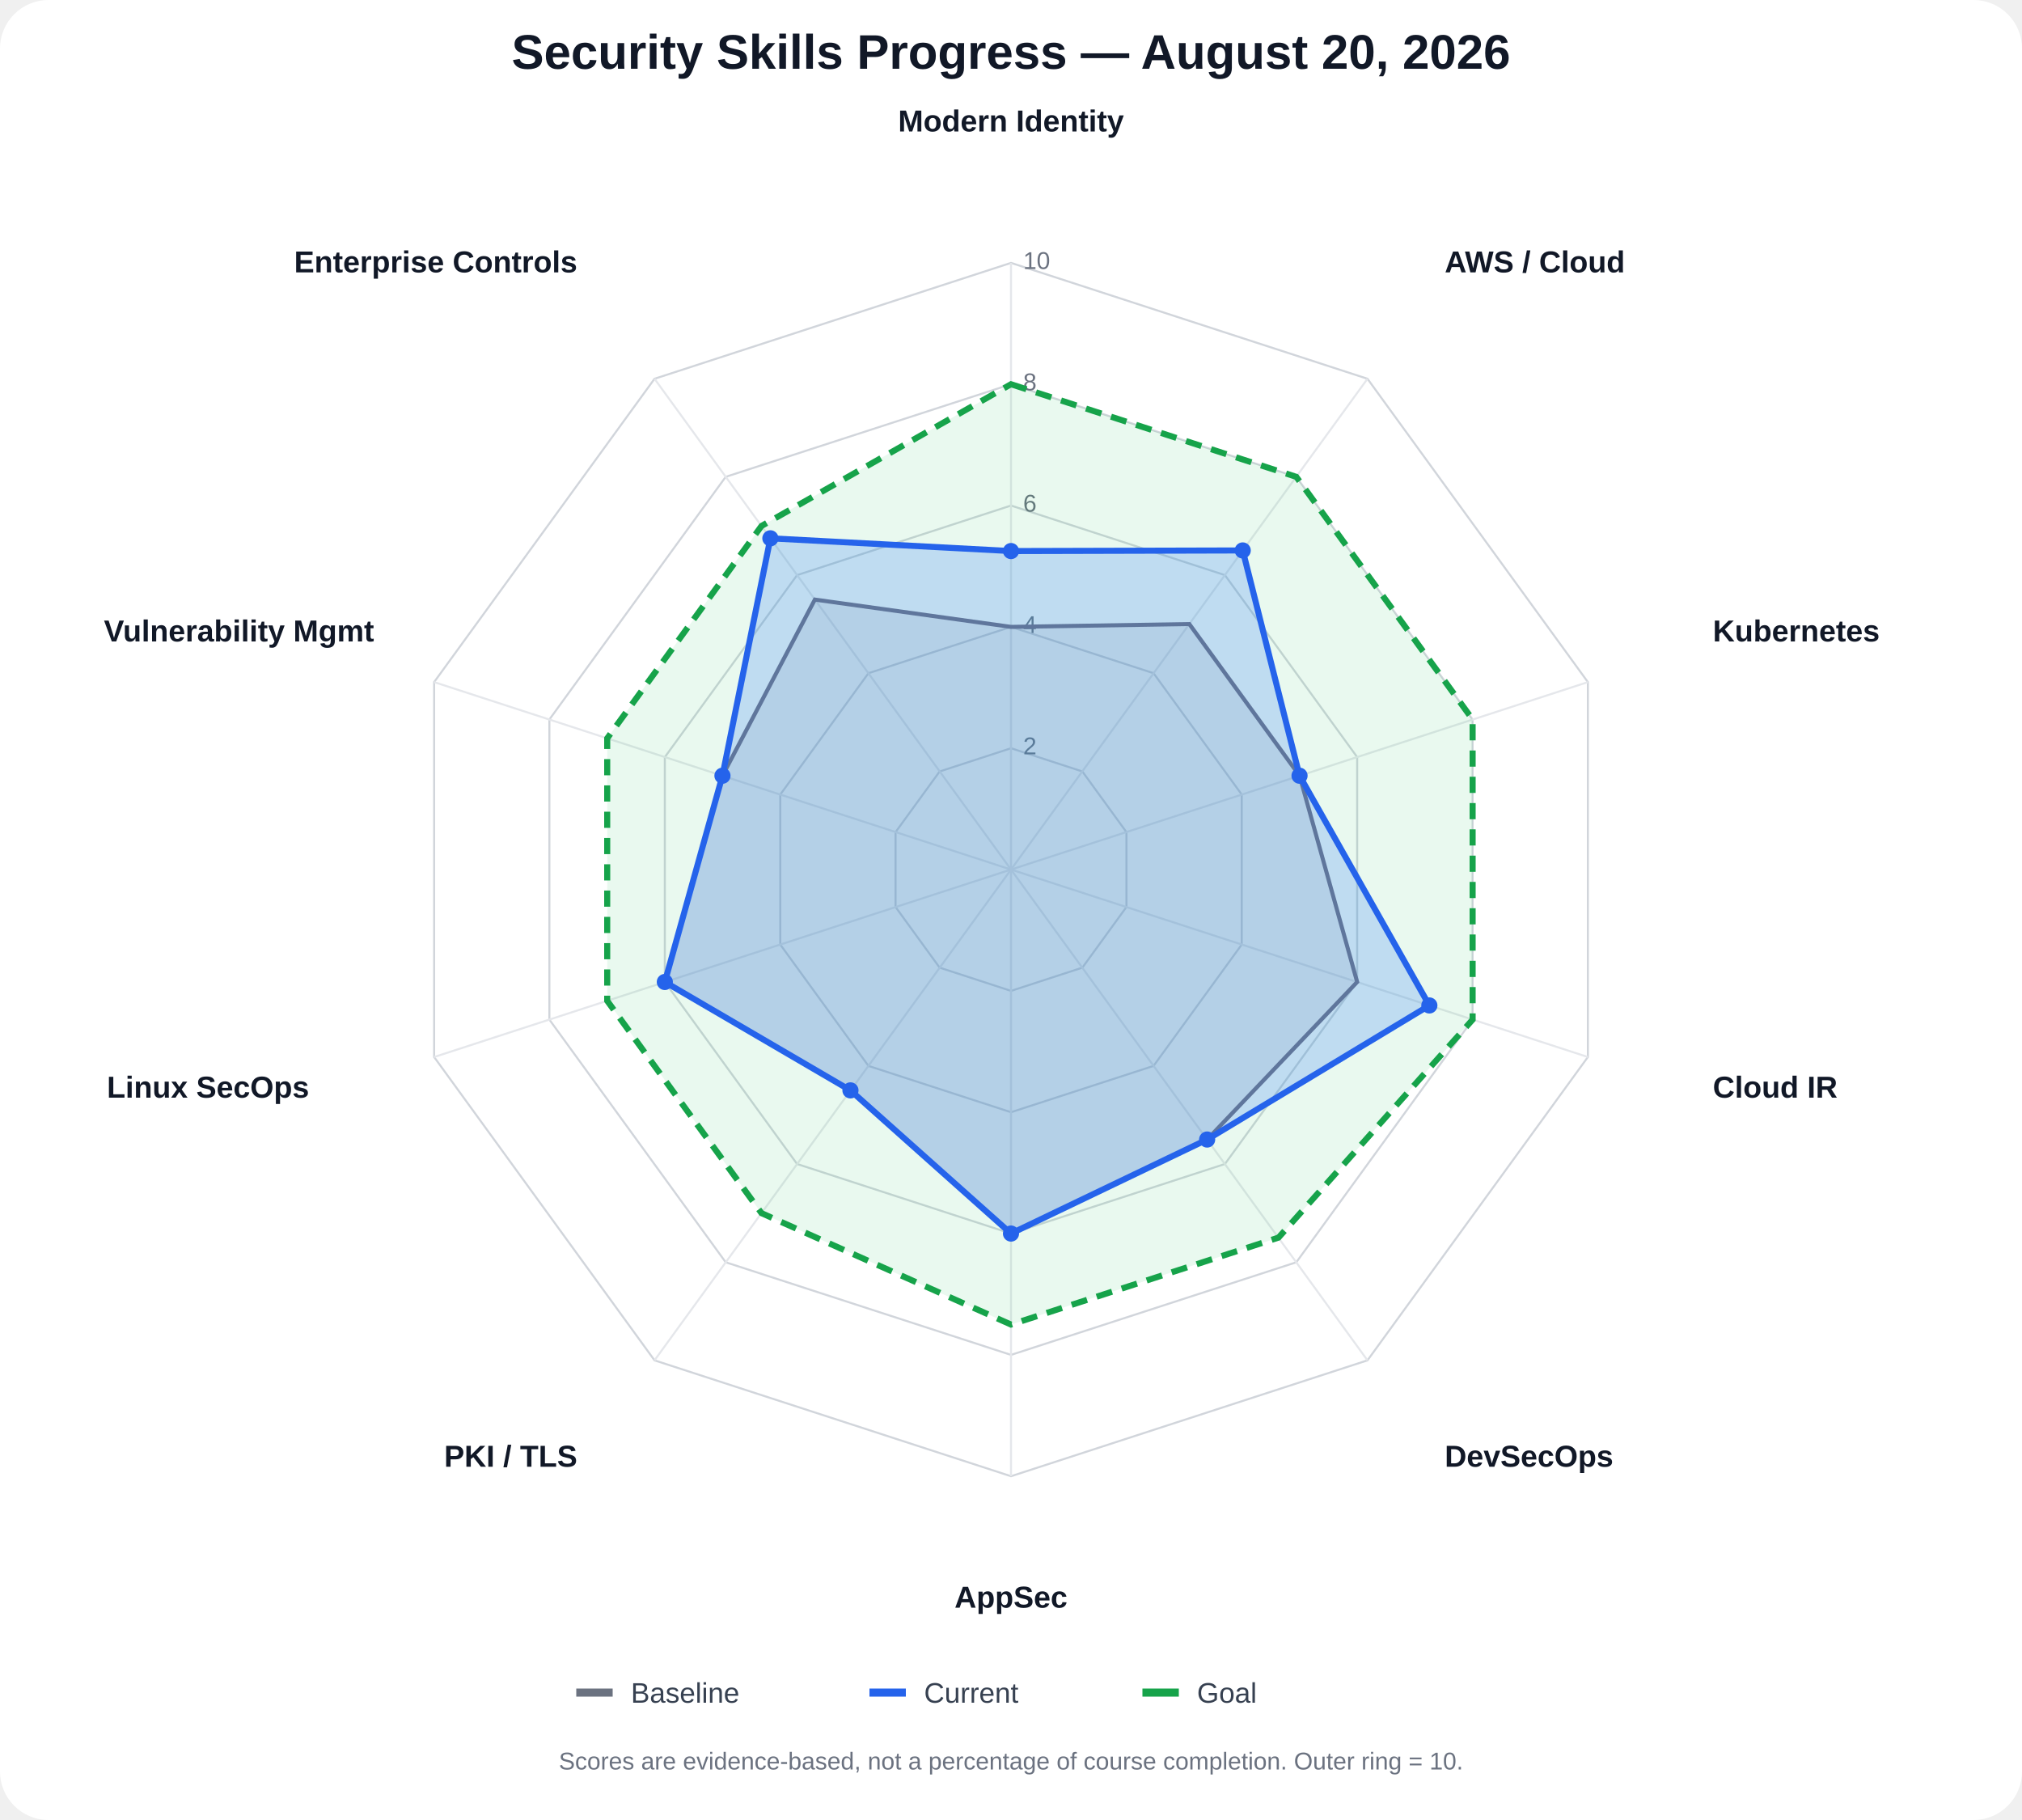
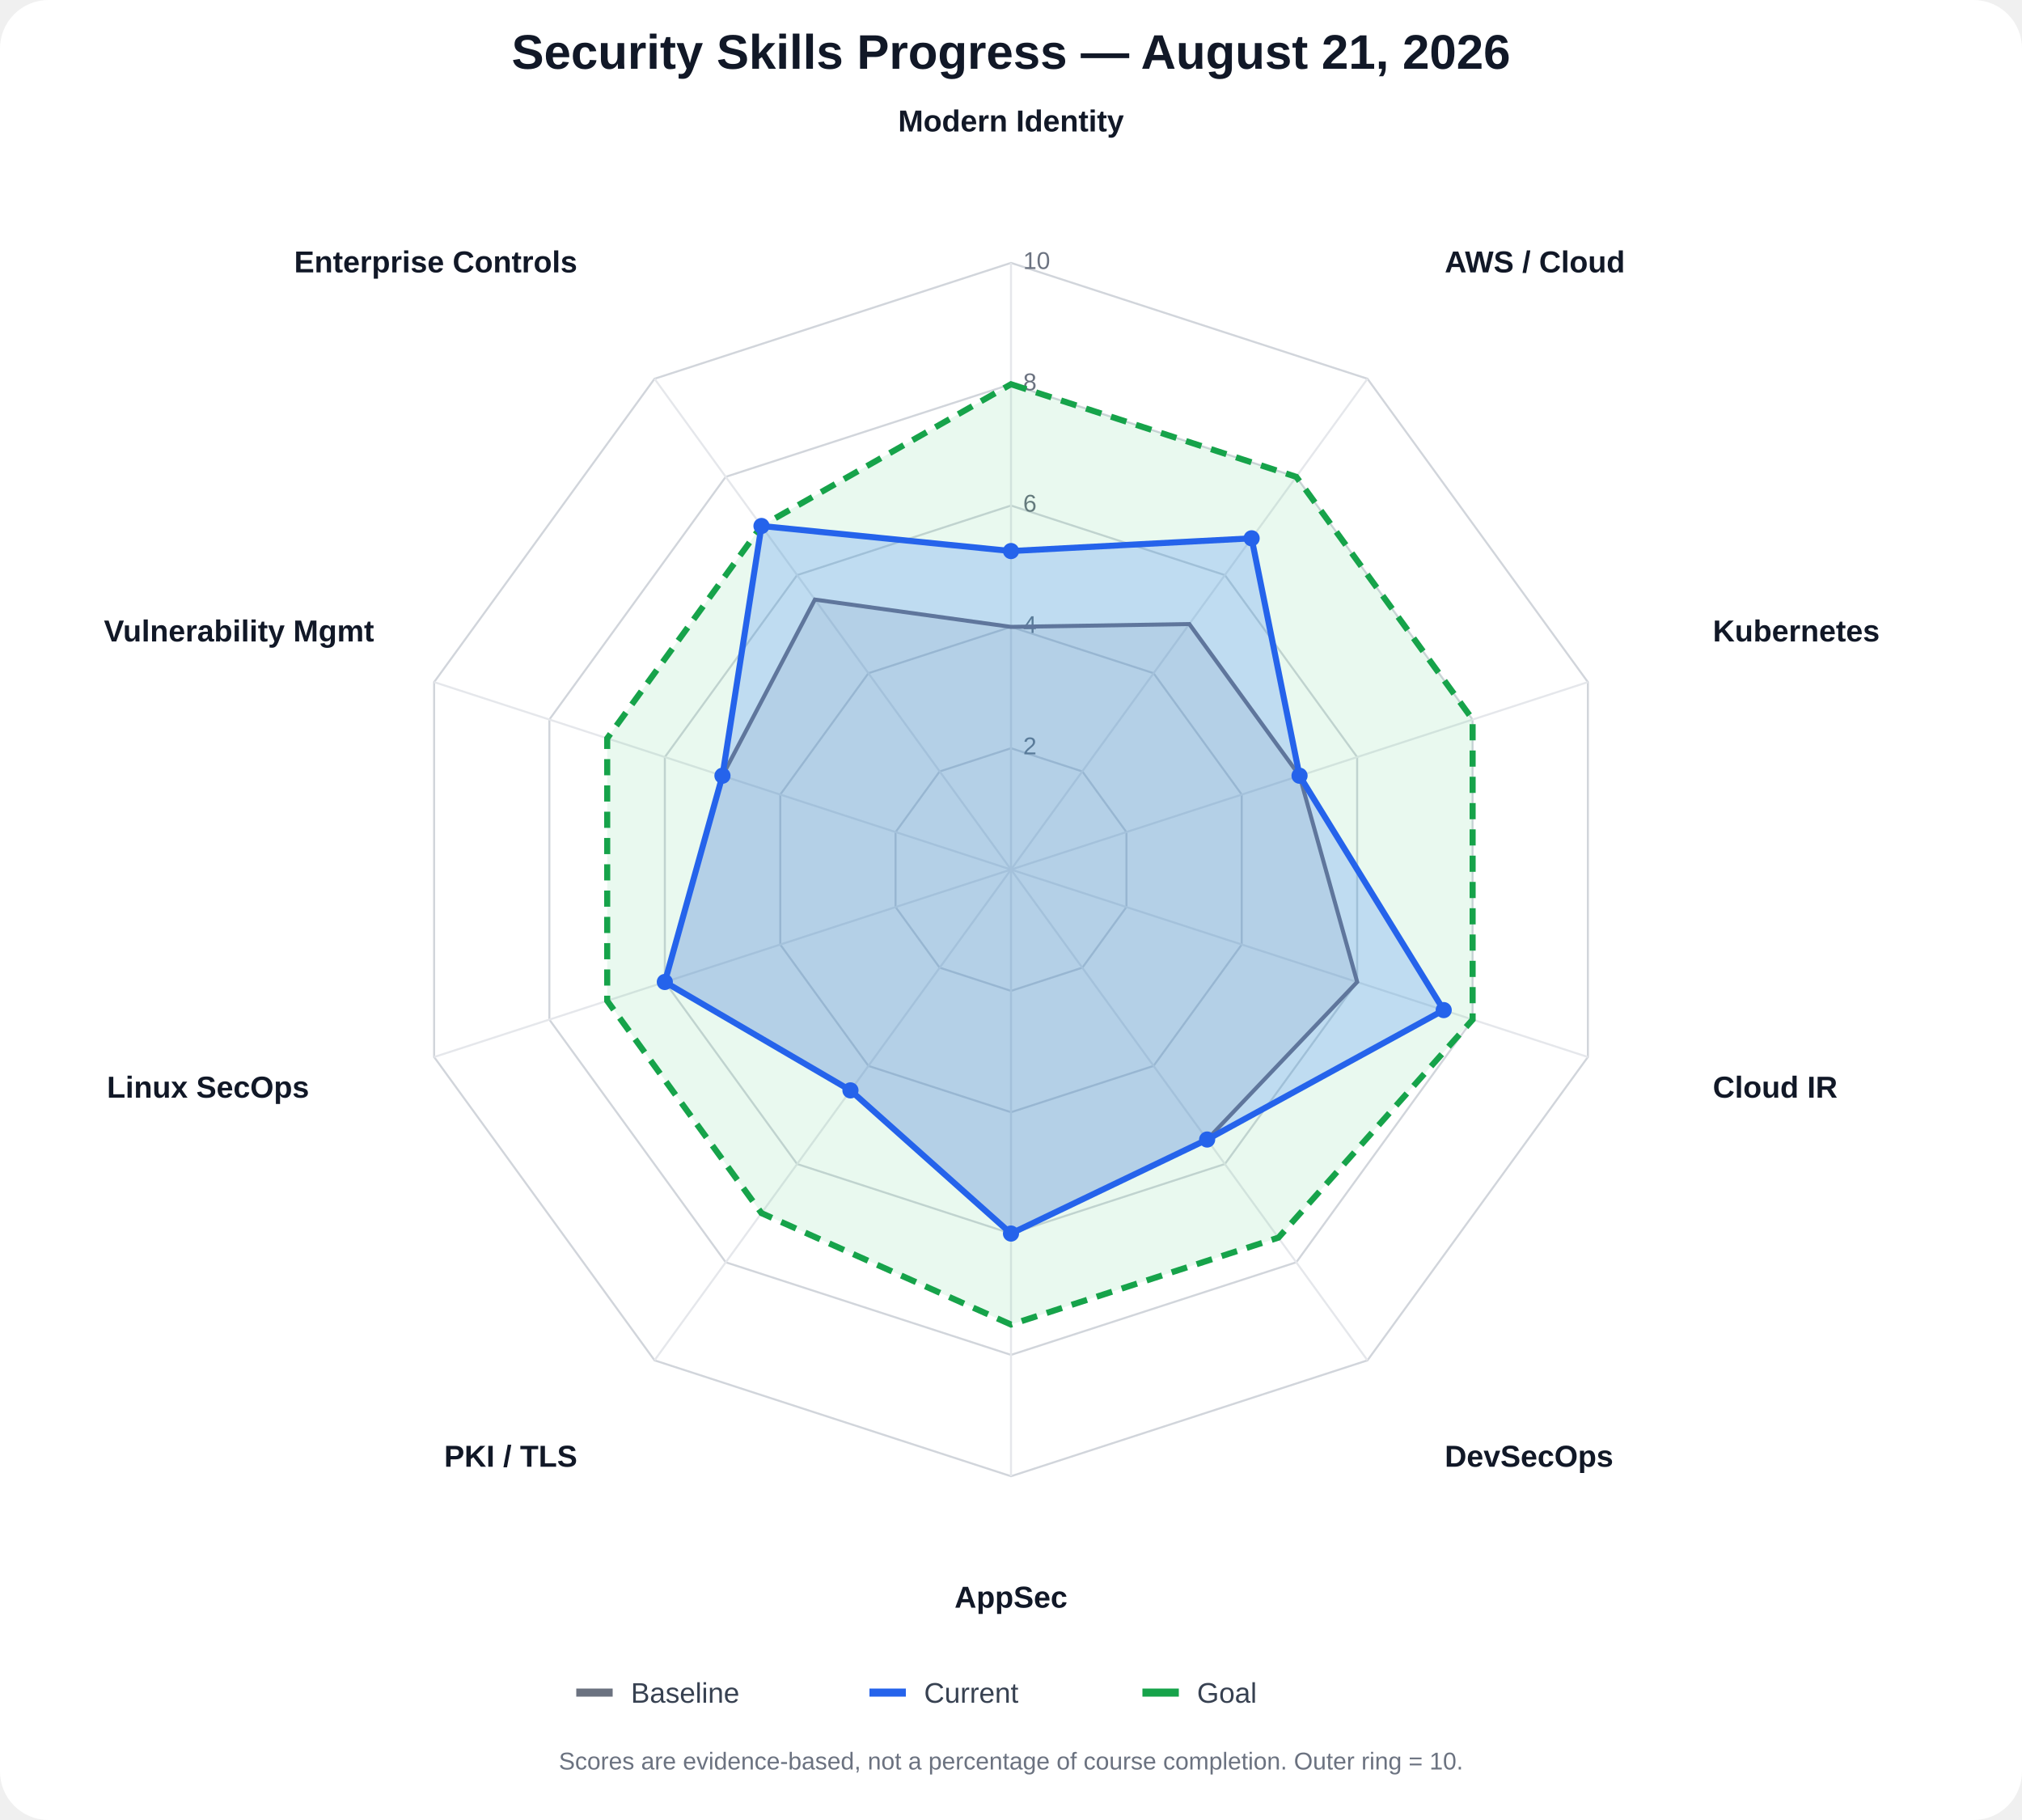
<svg xmlns="http://www.w3.org/2000/svg" width="1000" height="900" viewBox="0 0 1000 900" role="img" aria-labelledby="title desc">
  <rect width="1000" height="900" rx="24" fill="#ffffff" />
-   <text x="500" y="34" text-anchor="middle" font-family="Arial, sans-serif" font-size="24" font-weight="700" fill="#111827">Security Skills Progress — August 20, 2026</text>
+   <text x="500" y="34" text-anchor="middle" font-family="Arial, sans-serif" font-size="24" font-weight="700" fill="#111827">Security Skills Progress — August 21, 2026</text>
  <g fill="none" stroke="#d1d5db" stroke-width="1">
    <polygon points="500.0,370.0 535.3,381.5 557.1,411.5 557.1,448.5 535.3,478.5 500.0,490.0 464.7,478.5 442.9,448.5 442.9,411.5 464.7,381.5" />
    <polygon points="500.0,310.0 570.5,332.9 614.1,392.9 614.1,467.1 570.5,527.1 500.0,550.0 429.5,527.1 385.9,467.1 385.9,392.9 429.5,332.9" />
    <polygon points="500.0,250.0 605.8,284.4 671.2,374.4 671.2,485.6 605.8,575.6 500.0,610.0 394.2,575.6 328.8,485.6 328.8,374.4 394.2,284.4" />
    <polygon points="500.0,190.0 641.1,235.8 728.3,355.8 728.3,504.2 641.1,624.2 500.0,670.0 358.9,624.2 271.7,504.2 271.7,355.8 358.9,235.8" />
    <polygon points="500.0,130.0 676.3,187.3 785.3,337.3 785.3,522.7 676.3,672.7 500.0,730.0 323.7,672.7 214.7,522.7 214.7,337.3 323.7,187.3" />
  </g>
  <g stroke="#e5e7eb" stroke-width="1">
    <line x1="500" y1="430" x2="500.0" y2="130.0" />
    <line x1="500" y1="430" x2="676.3" y2="187.3" />
    <line x1="500" y1="430" x2="785.3" y2="337.3" />
    <line x1="500" y1="430" x2="785.3" y2="522.7" />
    <line x1="500" y1="430" x2="676.3" y2="672.7" />
    <line x1="500" y1="430" x2="500.0" y2="730.0" />
    <line x1="500" y1="430" x2="323.7" y2="672.7" />
    <line x1="500" y1="430" x2="214.7" y2="522.7" />
    <line x1="500" y1="430" x2="214.7" y2="337.3" />
    <line x1="500" y1="430" x2="323.7" y2="187.3" />
  </g>
  <g font-family="Arial, sans-serif" font-size="12" fill="#6b7280">
    <text x="506" y="373">2</text>
    <text x="506" y="313">4</text>
    <text x="506" y="253">6</text>
    <text x="506" y="193">8</text>
    <text x="506" y="133">10</text>
  </g>
  <polygon points="500.0,190.0 641.1,235.8 728.3,355.8 728.3,504.2 632.3,612.0 500.0,655.0 376.6,599.9 300.3,494.9 300.3,365.1 376.6,260.1" fill="#22c55e" fill-opacity="0.10" stroke="#16a34a" stroke-width="3" stroke-dasharray="8 5" />
  <polygon points="500.0,310.0 588.2,308.6 642.7,383.6 671.2,485.6 597.0,563.5 500.0,610.0 420.6,539.2 328.8,485.6 357.3,383.6 403.0,296.5" fill="#6b7280" fill-opacity="0.12" stroke="#6b7280" stroke-width="2" />
-   <polygon points="500.0,272.5 614.6,272.2 642.7,383.6 706.9,497.2 597.0,563.5 500.0,610.0 420.6,539.2 328.8,485.6 357.3,383.6 381.0,266.2" fill="#3b82f6" fill-opacity="0.24" stroke="#2563eb" stroke-width="3" />
+   <polygon points="500.0,272.5 619.0,266.2 642.7,383.6 714.0,499.5 597.0,563.5 500.0,610.0 420.6,539.2 328.8,485.6 357.3,383.6 376.6,260.1" fill="#3b82f6" fill-opacity="0.24" stroke="#2563eb" stroke-width="3" />
  <g fill="#2563eb">
    <circle cx="500.0" cy="272.5" r="4" />
-     <circle cx="614.6" cy="272.2" r="4" />
+     <circle cx="619.0" cy="266.2" r="4" />
    <circle cx="642.7" cy="383.6" r="4" />
-     <circle cx="706.9" cy="497.2" r="4" />
+     <circle cx="714.0" cy="499.5" r="4" />
    <circle cx="597.0" cy="563.5" r="4" />
    <circle cx="500.0" cy="610.0" r="4" />
    <circle cx="420.6" cy="539.2" r="4" />
    <circle cx="328.8" cy="485.6" r="4" />
    <circle cx="357.3" cy="383.6" r="4" />
-     <circle cx="381.0" cy="266.2" r="4" />
+     <circle cx="376.6" cy="260.1" r="4" />
  </g>
  <g font-family="Arial, sans-serif" font-size="15" font-weight="600" fill="#111827">
    <text x="500.0" y="65.0" text-anchor="middle">Modern Identity</text>
    <text x="714.5" y="134.7" text-anchor="start">AWS / Cloud</text>
    <text x="847.1" y="317.2" text-anchor="start">Kubernetes</text>
    <text x="847.1" y="542.8" text-anchor="start">Cloud IR</text>
    <text x="714.5" y="725.3" text-anchor="start">DevSecOps</text>
    <text x="500.0" y="795.0" text-anchor="middle">AppSec</text>
    <text x="285.5" y="725.3" text-anchor="end">PKI / TLS</text>
    <text x="152.9" y="542.8" text-anchor="end">Linux SecOps</text>
    <text x="185.0" y="317.2" text-anchor="end">Vulnerability Mgmt</text>
    <text x="285.5" y="134.7" text-anchor="end">Enterprise Controls</text>
  </g>
  <g font-family="Arial, sans-serif" font-size="14" fill="#374151">
    <rect x="285" y="835" width="18" height="4" fill="#6b7280" />
    <text x="312" y="842">Baseline</text>
    <rect x="430" y="835" width="18" height="4" fill="#2563eb" />
    <text x="457" y="842">Current</text>
    <rect x="565" y="835" width="18" height="4" fill="#16a34a" />
    <text x="592" y="842">Goal</text>
  </g>
  <text x="500" y="875" text-anchor="middle" font-family="Arial, sans-serif" font-size="12" fill="#6b7280">Scores are evidence-based, not a percentage of course completion. Outer ring = 10.</text>
</svg>
